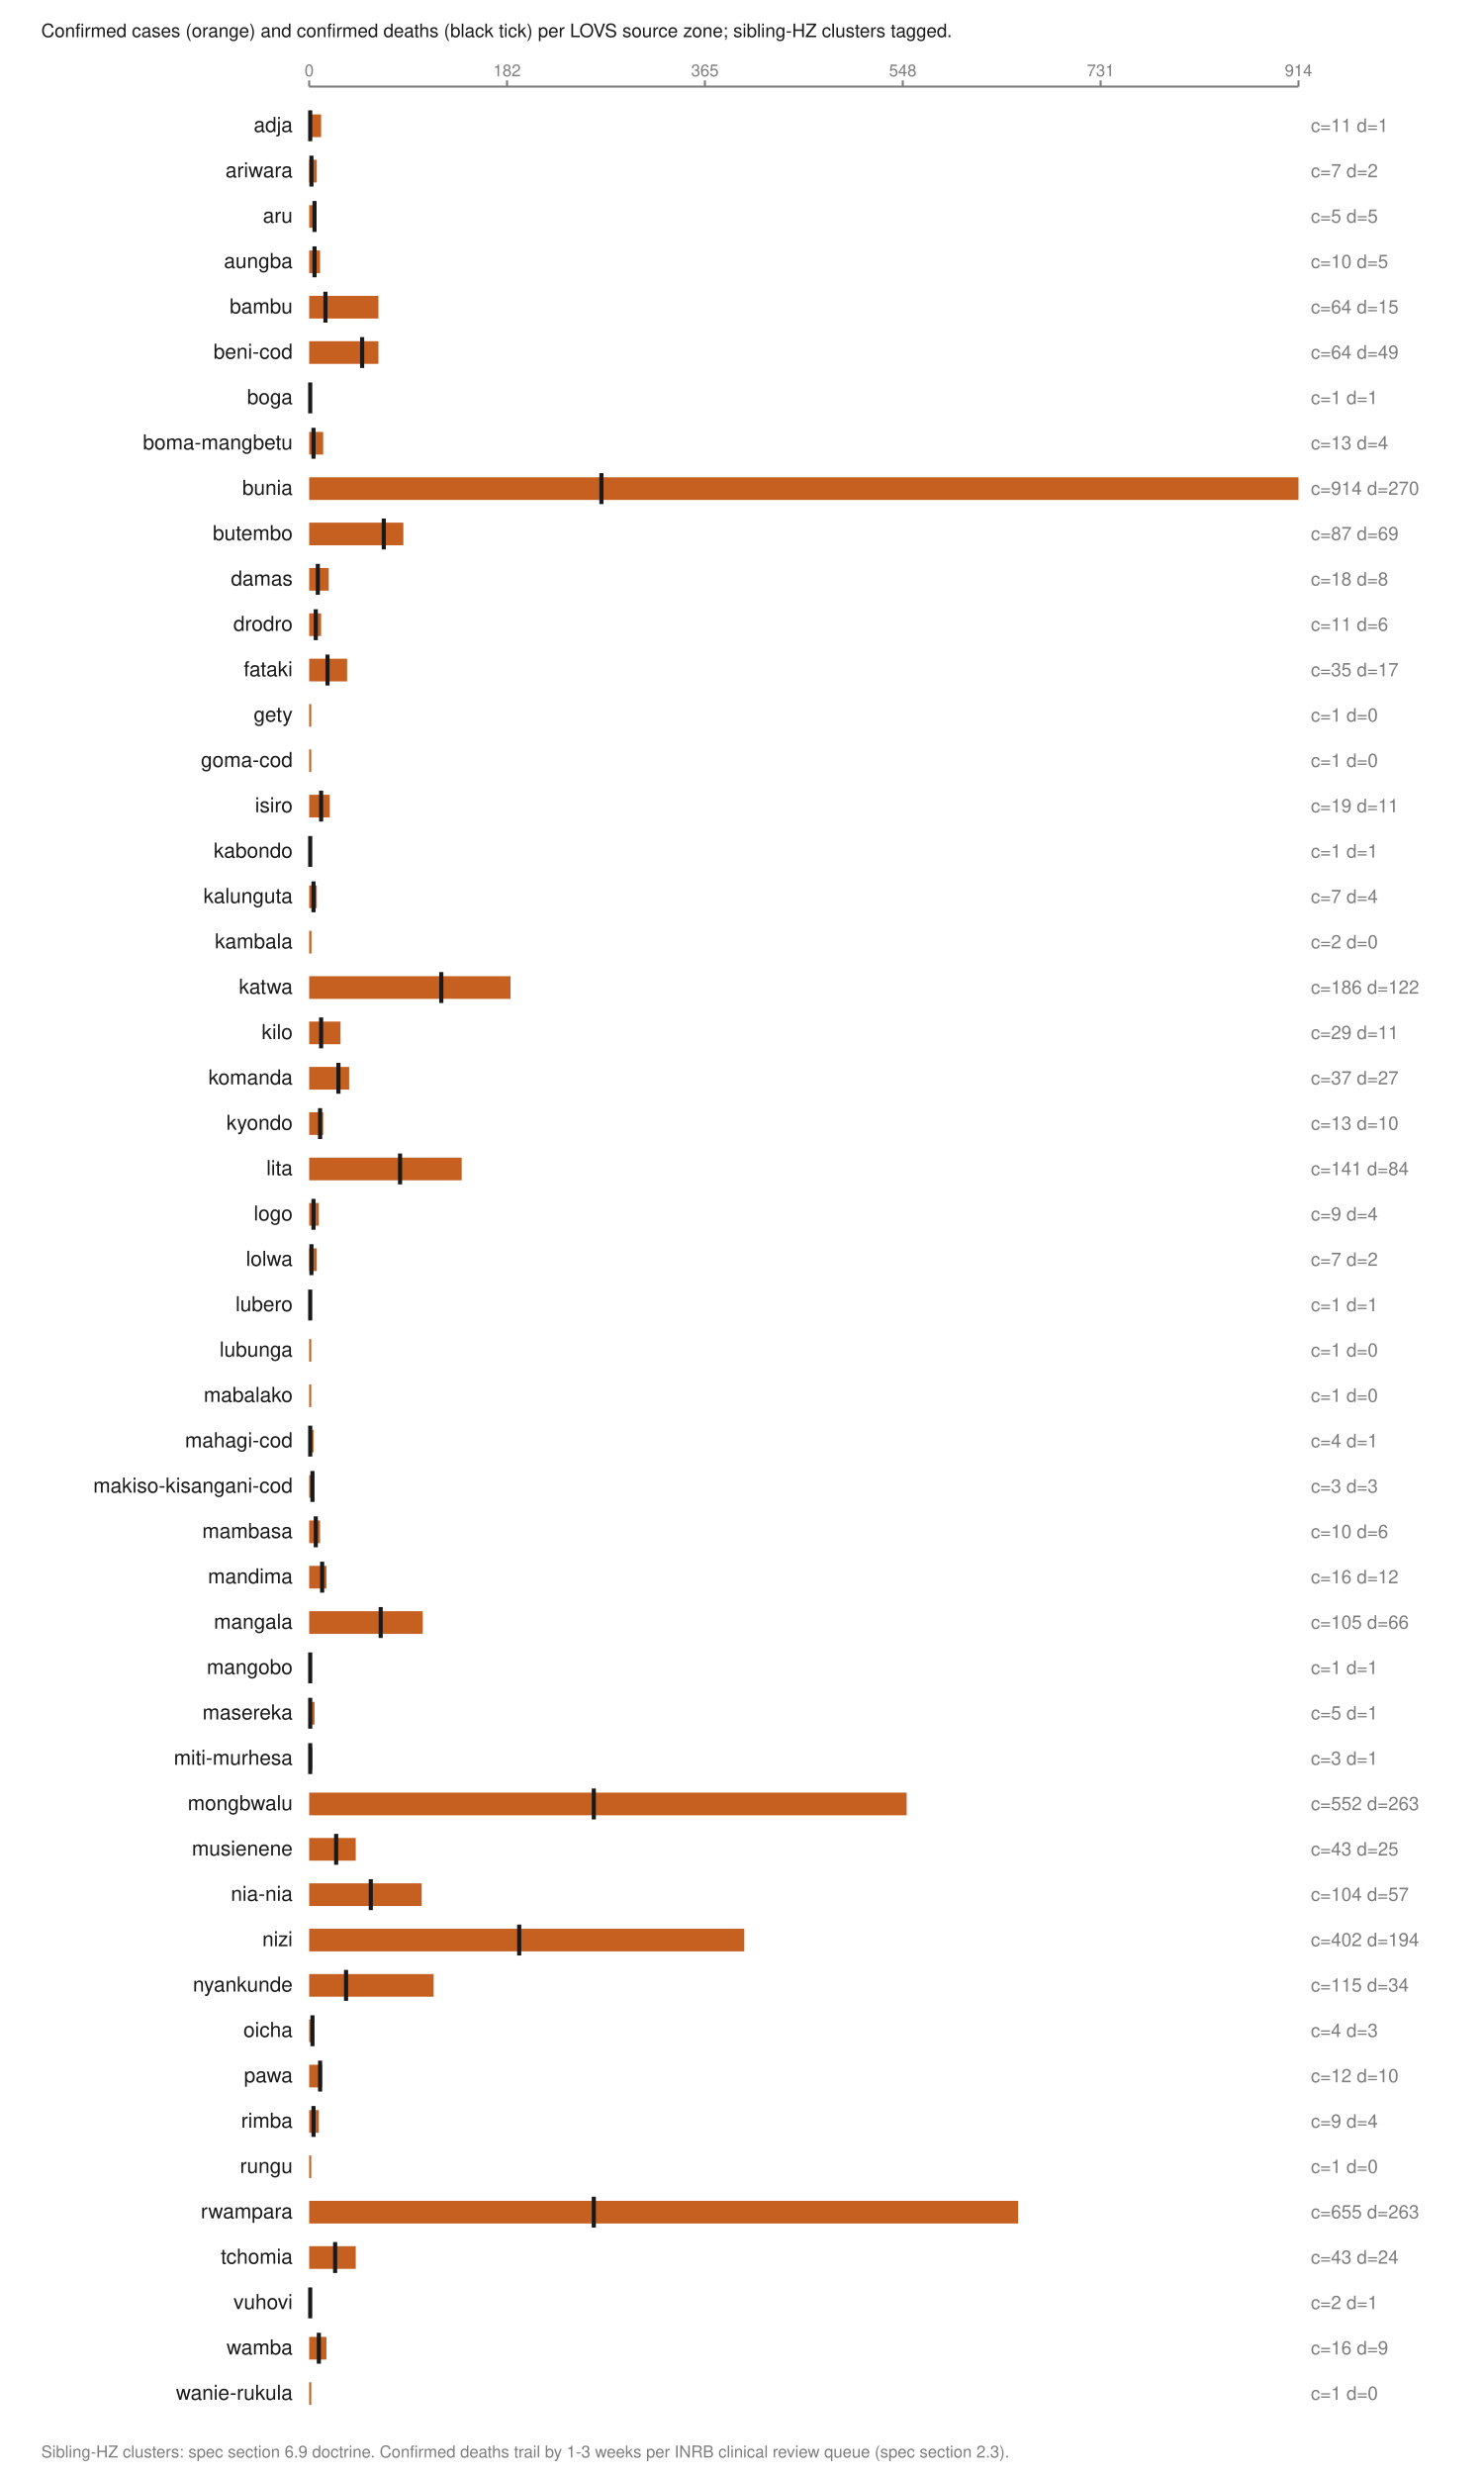
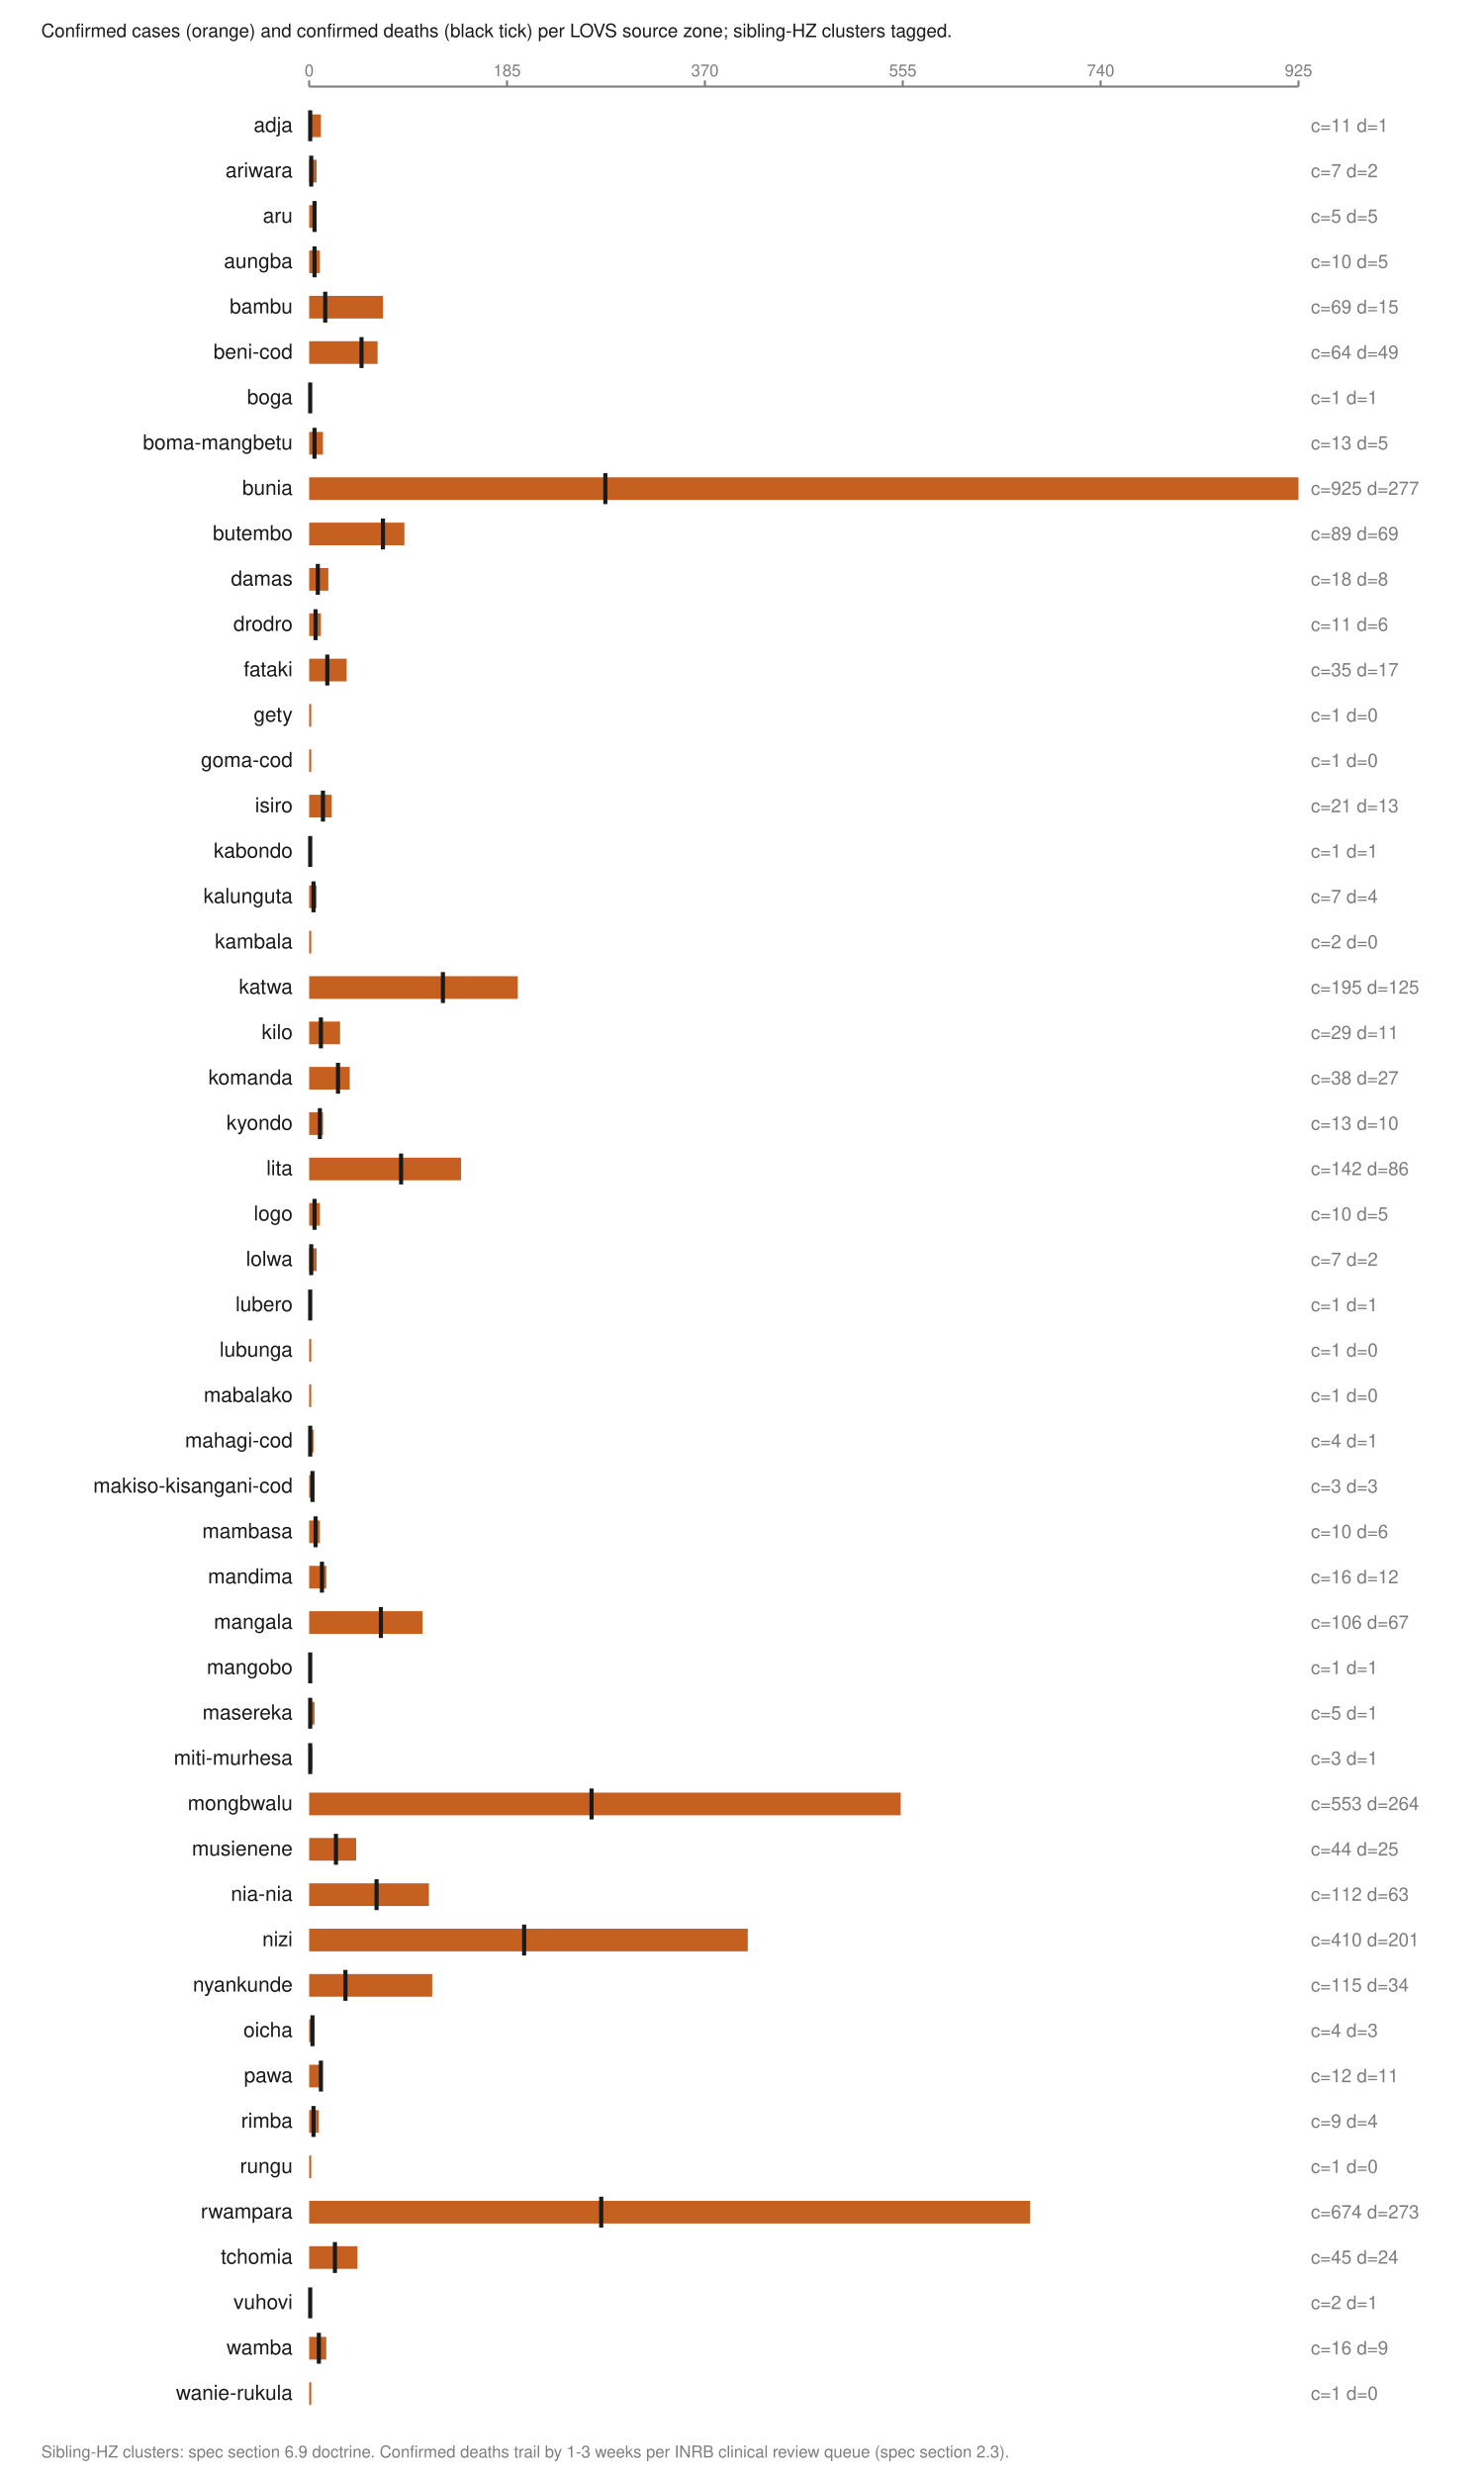
<svg xmlns="http://www.w3.org/2000/svg" viewBox="0 0 720 1200" width="720" height="1200" role="img" aria-labelledby="t">
  <text x="20.0" y="18.0" font-family="Helvetica,Arial,sans-serif" font-size="9" fill="#1a1a1a" font-weight="normal" text-anchor="start">Confirmed cases (orange) and confirmed deaths (black tick) per LOVS source zone; sibling-HZ clusters tagged.</text>
  <line x1="150.0" y1="42.0" x2="630.0" y2="42.0" stroke="#7d7d7d" stroke-width="1" />
  <line x1="150.0" y1="39.0" x2="150.0" y2="42.0" stroke="#7d7d7d" stroke-width="1" />
  <text x="150.0" y="37.0" font-family="Helvetica,Arial,sans-serif" font-size="8" fill="#7d7d7d" font-weight="normal" text-anchor="middle">0</text>
  <line x1="246.0" y1="39.0" x2="246.0" y2="42.0" stroke="#7d7d7d" stroke-width="1" />
-   <text x="246.0" y="37.0" font-family="Helvetica,Arial,sans-serif" font-size="8" fill="#7d7d7d" font-weight="normal" text-anchor="middle">182</text>
+   <text x="246.0" y="37.0" font-family="Helvetica,Arial,sans-serif" font-size="8" fill="#7d7d7d" font-weight="normal" text-anchor="middle">185</text>
  <line x1="342.0" y1="39.0" x2="342.0" y2="42.0" stroke="#7d7d7d" stroke-width="1" />
-   <text x="342.0" y="37.0" font-family="Helvetica,Arial,sans-serif" font-size="8" fill="#7d7d7d" font-weight="normal" text-anchor="middle">365</text>
+   <text x="342.0" y="37.0" font-family="Helvetica,Arial,sans-serif" font-size="8" fill="#7d7d7d" font-weight="normal" text-anchor="middle">370</text>
  <line x1="438.0" y1="39.0" x2="438.0" y2="42.0" stroke="#7d7d7d" stroke-width="1" />
-   <text x="438.0" y="37.0" font-family="Helvetica,Arial,sans-serif" font-size="8" fill="#7d7d7d" font-weight="normal" text-anchor="middle">548</text>
+   <text x="438.0" y="37.0" font-family="Helvetica,Arial,sans-serif" font-size="8" fill="#7d7d7d" font-weight="normal" text-anchor="middle">555</text>
  <line x1="534.0" y1="39.0" x2="534.0" y2="42.0" stroke="#7d7d7d" stroke-width="1" />
-   <text x="534.0" y="37.0" font-family="Helvetica,Arial,sans-serif" font-size="8" fill="#7d7d7d" font-weight="normal" text-anchor="middle">731</text>
+   <text x="534.0" y="37.0" font-family="Helvetica,Arial,sans-serif" font-size="8" fill="#7d7d7d" font-weight="normal" text-anchor="middle">740</text>
  <line x1="630.0" y1="39.0" x2="630.0" y2="42.0" stroke="#7d7d7d" stroke-width="1" />
-   <text x="630.0" y="37.0" font-family="Helvetica,Arial,sans-serif" font-size="8" fill="#7d7d7d" font-weight="normal" text-anchor="middle">914</text>
+   <text x="630.0" y="37.0" font-family="Helvetica,Arial,sans-serif" font-size="8" fill="#7d7d7d" font-weight="normal" text-anchor="middle">925</text>
  <text x="142.0" y="64.0" font-family="Helvetica,Arial,sans-serif" font-size="10" fill="#1a1a1a" font-weight="normal" text-anchor="end">adja</text>
-   <rect x="150.0" y="55.5" width="5.8" height="11.0" fill="#c66020" />
+   <rect x="150.0" y="55.5" width="5.7" height="11.0" fill="#c66020" />
  <line x1="150.5" y1="53.5" x2="150.5" y2="68.5" stroke="#1a1a1a" stroke-width="2" />
  <text x="636.0" y="64.0" font-family="Helvetica,Arial,sans-serif" font-size="9" fill="#7d7d7d" font-weight="normal" text-anchor="start">c=11 d=1</text>
  <text x="142.0" y="86.0" font-family="Helvetica,Arial,sans-serif" font-size="10" fill="#1a1a1a" font-weight="normal" text-anchor="end">ariwara</text>
-   <rect x="150.0" y="77.5" width="3.7" height="11.0" fill="#c66020" />
-   <line x1="151.1" y1="75.5" x2="151.1" y2="90.5" stroke="#1a1a1a" stroke-width="2" />
+   <rect x="150.0" y="77.5" width="3.6" height="11.0" fill="#c66020" />
+   <line x1="151.0" y1="75.5" x2="151.0" y2="90.5" stroke="#1a1a1a" stroke-width="2" />
  <text x="636.0" y="86.0" font-family="Helvetica,Arial,sans-serif" font-size="9" fill="#7d7d7d" font-weight="normal" text-anchor="start">c=7 d=2</text>
  <text x="142.0" y="108.0" font-family="Helvetica,Arial,sans-serif" font-size="10" fill="#1a1a1a" font-weight="normal" text-anchor="end">aru</text>
  <rect x="150.0" y="99.5" width="2.6" height="11.0" fill="#c66020" />
  <line x1="152.6" y1="97.5" x2="152.6" y2="112.5" stroke="#1a1a1a" stroke-width="2" />
  <text x="636.0" y="108.0" font-family="Helvetica,Arial,sans-serif" font-size="9" fill="#7d7d7d" font-weight="normal" text-anchor="start">c=5 d=5</text>
  <text x="142.0" y="130.0" font-family="Helvetica,Arial,sans-serif" font-size="10" fill="#1a1a1a" font-weight="normal" text-anchor="end">aungba</text>
-   <rect x="150.0" y="121.5" width="5.3" height="11.0" fill="#c66020" />
+   <rect x="150.0" y="121.5" width="5.2" height="11.0" fill="#c66020" />
  <line x1="152.6" y1="119.5" x2="152.6" y2="134.5" stroke="#1a1a1a" stroke-width="2" />
  <text x="636.0" y="130.0" font-family="Helvetica,Arial,sans-serif" font-size="9" fill="#7d7d7d" font-weight="normal" text-anchor="start">c=10 d=5</text>
  <text x="142.0" y="152.0" font-family="Helvetica,Arial,sans-serif" font-size="10" fill="#1a1a1a" font-weight="normal" text-anchor="end">bambu</text>
-   <rect x="150.0" y="143.5" width="33.6" height="11.0" fill="#c66020" />
-   <line x1="157.9" y1="141.5" x2="157.9" y2="156.5" stroke="#1a1a1a" stroke-width="2" />
-   <text x="636.0" y="152.0" font-family="Helvetica,Arial,sans-serif" font-size="9" fill="#7d7d7d" font-weight="normal" text-anchor="start">c=64 d=15</text>
+   <rect x="150.0" y="143.5" width="35.8" height="11.0" fill="#c66020" />
+   <line x1="157.8" y1="141.5" x2="157.8" y2="156.5" stroke="#1a1a1a" stroke-width="2" />
+   <text x="636.0" y="152.0" font-family="Helvetica,Arial,sans-serif" font-size="9" fill="#7d7d7d" font-weight="normal" text-anchor="start">c=69 d=15</text>
  <text x="142.0" y="174.0" font-family="Helvetica,Arial,sans-serif" font-size="10" fill="#1a1a1a" font-weight="normal" text-anchor="end">beni-cod</text>
-   <rect x="150.0" y="165.5" width="33.6" height="11.0" fill="#c66020" />
-   <line x1="175.7" y1="163.5" x2="175.7" y2="178.5" stroke="#1a1a1a" stroke-width="2" />
+   <rect x="150.0" y="165.5" width="33.2" height="11.0" fill="#c66020" />
+   <line x1="175.4" y1="163.5" x2="175.4" y2="178.5" stroke="#1a1a1a" stroke-width="2" />
  <text x="636.0" y="174.0" font-family="Helvetica,Arial,sans-serif" font-size="9" fill="#7d7d7d" font-weight="normal" text-anchor="start">c=64 d=49</text>
  <text x="142.0" y="196.0" font-family="Helvetica,Arial,sans-serif" font-size="10" fill="#1a1a1a" font-weight="normal" text-anchor="end">boga</text>
  <rect x="150.0" y="187.5" width="1.0" height="11.0" fill="#c66020" />
  <line x1="150.5" y1="185.5" x2="150.5" y2="200.5" stroke="#1a1a1a" stroke-width="2" />
  <text x="636.0" y="196.0" font-family="Helvetica,Arial,sans-serif" font-size="9" fill="#7d7d7d" font-weight="normal" text-anchor="start">c=1 d=1</text>
  <text x="142.0" y="218.0" font-family="Helvetica,Arial,sans-serif" font-size="10" fill="#1a1a1a" font-weight="normal" text-anchor="end">boma-mangbetu</text>
-   <rect x="150.0" y="209.5" width="6.8" height="11.0" fill="#c66020" />
-   <line x1="152.1" y1="207.5" x2="152.1" y2="222.5" stroke="#1a1a1a" stroke-width="2" />
-   <text x="636.0" y="218.0" font-family="Helvetica,Arial,sans-serif" font-size="9" fill="#7d7d7d" font-weight="normal" text-anchor="start">c=13 d=4</text>
+   <rect x="150.0" y="209.5" width="6.7" height="11.0" fill="#c66020" />
+   <line x1="152.6" y1="207.5" x2="152.6" y2="222.5" stroke="#1a1a1a" stroke-width="2" />
+   <text x="636.0" y="218.0" font-family="Helvetica,Arial,sans-serif" font-size="9" fill="#7d7d7d" font-weight="normal" text-anchor="start">c=13 d=5</text>
  <text x="142.0" y="240.0" font-family="Helvetica,Arial,sans-serif" font-size="10" fill="#1a1a1a" font-weight="normal" text-anchor="end">bunia</text>
  <rect x="150.0" y="231.5" width="480.0" height="11.0" fill="#c66020" />
-   <line x1="291.8" y1="229.5" x2="291.8" y2="244.5" stroke="#1a1a1a" stroke-width="2" />
-   <text x="636.0" y="240.0" font-family="Helvetica,Arial,sans-serif" font-size="9" fill="#7d7d7d" font-weight="normal" text-anchor="start">c=914 d=270</text>
+   <line x1="293.7" y1="229.5" x2="293.7" y2="244.5" stroke="#1a1a1a" stroke-width="2" />
+   <text x="636.0" y="240.0" font-family="Helvetica,Arial,sans-serif" font-size="9" fill="#7d7d7d" font-weight="normal" text-anchor="start">c=925 d=277</text>
  <text x="142.0" y="262.0" font-family="Helvetica,Arial,sans-serif" font-size="10" fill="#1a1a1a" font-weight="normal" text-anchor="end">butembo</text>
-   <rect x="150.0" y="253.5" width="45.7" height="11.0" fill="#c66020" />
-   <line x1="186.2" y1="251.5" x2="186.2" y2="266.5" stroke="#1a1a1a" stroke-width="2" />
-   <text x="636.0" y="262.0" font-family="Helvetica,Arial,sans-serif" font-size="9" fill="#7d7d7d" font-weight="normal" text-anchor="start">c=87 d=69</text>
+   <rect x="150.0" y="253.5" width="46.2" height="11.0" fill="#c66020" />
+   <line x1="185.8" y1="251.5" x2="185.8" y2="266.5" stroke="#1a1a1a" stroke-width="2" />
+   <text x="636.0" y="262.0" font-family="Helvetica,Arial,sans-serif" font-size="9" fill="#7d7d7d" font-weight="normal" text-anchor="start">c=89 d=69</text>
  <text x="142.0" y="284.0" font-family="Helvetica,Arial,sans-serif" font-size="10" fill="#1a1a1a" font-weight="normal" text-anchor="end">damas</text>
-   <rect x="150.0" y="275.5" width="9.5" height="11.0" fill="#c66020" />
+   <rect x="150.0" y="275.5" width="9.3" height="11.0" fill="#c66020" />
  <line x1="154.2" y1="273.5" x2="154.2" y2="288.5" stroke="#1a1a1a" stroke-width="2" />
  <text x="636.0" y="284.0" font-family="Helvetica,Arial,sans-serif" font-size="9" fill="#7d7d7d" font-weight="normal" text-anchor="start">c=18 d=8</text>
  <text x="142.0" y="306.0" font-family="Helvetica,Arial,sans-serif" font-size="10" fill="#1a1a1a" font-weight="normal" text-anchor="end">drodro</text>
-   <rect x="150.0" y="297.5" width="5.8" height="11.0" fill="#c66020" />
-   <line x1="153.2" y1="295.5" x2="153.2" y2="310.5" stroke="#1a1a1a" stroke-width="2" />
+   <rect x="150.0" y="297.5" width="5.7" height="11.0" fill="#c66020" />
+   <line x1="153.1" y1="295.5" x2="153.1" y2="310.5" stroke="#1a1a1a" stroke-width="2" />
  <text x="636.0" y="306.0" font-family="Helvetica,Arial,sans-serif" font-size="9" fill="#7d7d7d" font-weight="normal" text-anchor="start">c=11 d=6</text>
  <text x="142.0" y="328.0" font-family="Helvetica,Arial,sans-serif" font-size="10" fill="#1a1a1a" font-weight="normal" text-anchor="end">fataki</text>
-   <rect x="150.0" y="319.5" width="18.4" height="11.0" fill="#c66020" />
-   <line x1="158.9" y1="317.5" x2="158.9" y2="332.5" stroke="#1a1a1a" stroke-width="2" />
+   <rect x="150.0" y="319.5" width="18.2" height="11.0" fill="#c66020" />
+   <line x1="158.8" y1="317.5" x2="158.8" y2="332.5" stroke="#1a1a1a" stroke-width="2" />
  <text x="636.0" y="328.0" font-family="Helvetica,Arial,sans-serif" font-size="9" fill="#7d7d7d" font-weight="normal" text-anchor="start">c=35 d=17</text>
  <text x="142.0" y="350.0" font-family="Helvetica,Arial,sans-serif" font-size="10" fill="#1a1a1a" font-weight="normal" text-anchor="end">gety</text>
  <rect x="150.0" y="341.5" width="1.0" height="11.0" fill="#c66020" />
  <text x="636.0" y="350.0" font-family="Helvetica,Arial,sans-serif" font-size="9" fill="#7d7d7d" font-weight="normal" text-anchor="start">c=1 d=0</text>
  <text x="142.0" y="372.0" font-family="Helvetica,Arial,sans-serif" font-size="10" fill="#1a1a1a" font-weight="normal" text-anchor="end">goma-cod</text>
  <rect x="150.0" y="363.5" width="1.0" height="11.0" fill="#c66020" />
  <text x="636.0" y="372.0" font-family="Helvetica,Arial,sans-serif" font-size="9" fill="#7d7d7d" font-weight="normal" text-anchor="start">c=1 d=0</text>
  <text x="142.0" y="394.0" font-family="Helvetica,Arial,sans-serif" font-size="10" fill="#1a1a1a" font-weight="normal" text-anchor="end">isiro</text>
-   <rect x="150.0" y="385.5" width="10.0" height="11.0" fill="#c66020" />
-   <line x1="155.8" y1="383.5" x2="155.8" y2="398.5" stroke="#1a1a1a" stroke-width="2" />
-   <text x="636.0" y="394.0" font-family="Helvetica,Arial,sans-serif" font-size="9" fill="#7d7d7d" font-weight="normal" text-anchor="start">c=19 d=11</text>
+   <rect x="150.0" y="385.5" width="10.9" height="11.0" fill="#c66020" />
+   <line x1="156.7" y1="383.5" x2="156.7" y2="398.5" stroke="#1a1a1a" stroke-width="2" />
+   <text x="636.0" y="394.0" font-family="Helvetica,Arial,sans-serif" font-size="9" fill="#7d7d7d" font-weight="normal" text-anchor="start">c=21 d=13</text>
  <text x="142.0" y="416.0" font-family="Helvetica,Arial,sans-serif" font-size="10" fill="#1a1a1a" font-weight="normal" text-anchor="end">kabondo</text>
  <rect x="150.0" y="407.5" width="1.0" height="11.0" fill="#c66020" />
  <line x1="150.5" y1="405.5" x2="150.5" y2="420.5" stroke="#1a1a1a" stroke-width="2" />
  <text x="636.0" y="416.0" font-family="Helvetica,Arial,sans-serif" font-size="9" fill="#7d7d7d" font-weight="normal" text-anchor="start">c=1 d=1</text>
  <text x="142.0" y="438.0" font-family="Helvetica,Arial,sans-serif" font-size="10" fill="#1a1a1a" font-weight="normal" text-anchor="end">kalunguta</text>
-   <rect x="150.0" y="429.5" width="3.7" height="11.0" fill="#c66020" />
+   <rect x="150.0" y="429.5" width="3.6" height="11.0" fill="#c66020" />
  <line x1="152.1" y1="427.5" x2="152.1" y2="442.5" stroke="#1a1a1a" stroke-width="2" />
  <text x="636.0" y="438.0" font-family="Helvetica,Arial,sans-serif" font-size="9" fill="#7d7d7d" font-weight="normal" text-anchor="start">c=7 d=4</text>
  <text x="142.0" y="460.0" font-family="Helvetica,Arial,sans-serif" font-size="10" fill="#1a1a1a" font-weight="normal" text-anchor="end">kambala</text>
-   <rect x="150.0" y="451.5" width="1.1" height="11.0" fill="#c66020" />
+   <rect x="150.0" y="451.5" width="1.0" height="11.0" fill="#c66020" />
  <text x="636.0" y="460.0" font-family="Helvetica,Arial,sans-serif" font-size="9" fill="#7d7d7d" font-weight="normal" text-anchor="start">c=2 d=0</text>
  <text x="142.0" y="482.0" font-family="Helvetica,Arial,sans-serif" font-size="10" fill="#1a1a1a" font-weight="normal" text-anchor="end">katwa</text>
-   <rect x="150.0" y="473.5" width="97.7" height="11.0" fill="#c66020" />
-   <line x1="214.1" y1="471.5" x2="214.1" y2="486.5" stroke="#1a1a1a" stroke-width="2" />
-   <text x="636.0" y="482.0" font-family="Helvetica,Arial,sans-serif" font-size="9" fill="#7d7d7d" font-weight="normal" text-anchor="start">c=186 d=122</text>
+   <rect x="150.0" y="473.5" width="101.2" height="11.0" fill="#c66020" />
+   <line x1="214.9" y1="471.5" x2="214.9" y2="486.5" stroke="#1a1a1a" stroke-width="2" />
+   <text x="636.0" y="482.0" font-family="Helvetica,Arial,sans-serif" font-size="9" fill="#7d7d7d" font-weight="normal" text-anchor="start">c=195 d=125</text>
  <text x="142.0" y="504.0" font-family="Helvetica,Arial,sans-serif" font-size="10" fill="#1a1a1a" font-weight="normal" text-anchor="end">kilo</text>
-   <rect x="150.0" y="495.5" width="15.2" height="11.0" fill="#c66020" />
-   <line x1="155.8" y1="493.5" x2="155.8" y2="508.5" stroke="#1a1a1a" stroke-width="2" />
+   <rect x="150.0" y="495.5" width="15.0" height="11.0" fill="#c66020" />
+   <line x1="155.7" y1="493.5" x2="155.7" y2="508.5" stroke="#1a1a1a" stroke-width="2" />
  <text x="636.0" y="504.0" font-family="Helvetica,Arial,sans-serif" font-size="9" fill="#7d7d7d" font-weight="normal" text-anchor="start">c=29 d=11</text>
  <text x="142.0" y="526.0" font-family="Helvetica,Arial,sans-serif" font-size="10" fill="#1a1a1a" font-weight="normal" text-anchor="end">komanda</text>
-   <rect x="150.0" y="517.5" width="19.4" height="11.0" fill="#c66020" />
-   <line x1="164.2" y1="515.5" x2="164.2" y2="530.5" stroke="#1a1a1a" stroke-width="2" />
-   <text x="636.0" y="526.0" font-family="Helvetica,Arial,sans-serif" font-size="9" fill="#7d7d7d" font-weight="normal" text-anchor="start">c=37 d=27</text>
+   <rect x="150.0" y="517.5" width="19.7" height="11.0" fill="#c66020" />
+   <line x1="164.0" y1="515.5" x2="164.0" y2="530.5" stroke="#1a1a1a" stroke-width="2" />
+   <text x="636.0" y="526.0" font-family="Helvetica,Arial,sans-serif" font-size="9" fill="#7d7d7d" font-weight="normal" text-anchor="start">c=38 d=27</text>
  <text x="142.0" y="548.0" font-family="Helvetica,Arial,sans-serif" font-size="10" fill="#1a1a1a" font-weight="normal" text-anchor="end">kyondo</text>
-   <rect x="150.0" y="539.5" width="6.8" height="11.0" fill="#c66020" />
-   <line x1="155.3" y1="537.5" x2="155.3" y2="552.5" stroke="#1a1a1a" stroke-width="2" />
+   <rect x="150.0" y="539.5" width="6.7" height="11.0" fill="#c66020" />
+   <line x1="155.2" y1="537.5" x2="155.2" y2="552.5" stroke="#1a1a1a" stroke-width="2" />
  <text x="636.0" y="548.0" font-family="Helvetica,Arial,sans-serif" font-size="9" fill="#7d7d7d" font-weight="normal" text-anchor="start">c=13 d=10</text>
  <text x="142.0" y="570.0" font-family="Helvetica,Arial,sans-serif" font-size="10" fill="#1a1a1a" font-weight="normal" text-anchor="end">lita</text>
-   <rect x="150.0" y="561.5" width="74.0" height="11.0" fill="#c66020" />
-   <line x1="194.1" y1="559.5" x2="194.1" y2="574.5" stroke="#1a1a1a" stroke-width="2" />
-   <text x="636.0" y="570.0" font-family="Helvetica,Arial,sans-serif" font-size="9" fill="#7d7d7d" font-weight="normal" text-anchor="start">c=141 d=84</text>
+   <rect x="150.0" y="561.5" width="73.7" height="11.0" fill="#c66020" />
+   <line x1="194.6" y1="559.5" x2="194.6" y2="574.5" stroke="#1a1a1a" stroke-width="2" />
+   <text x="636.0" y="570.0" font-family="Helvetica,Arial,sans-serif" font-size="9" fill="#7d7d7d" font-weight="normal" text-anchor="start">c=142 d=86</text>
  <text x="142.0" y="592.0" font-family="Helvetica,Arial,sans-serif" font-size="10" fill="#1a1a1a" font-weight="normal" text-anchor="end">logo</text>
-   <rect x="150.0" y="583.5" width="4.7" height="11.0" fill="#c66020" />
-   <line x1="152.1" y1="581.5" x2="152.1" y2="596.5" stroke="#1a1a1a" stroke-width="2" />
-   <text x="636.0" y="592.0" font-family="Helvetica,Arial,sans-serif" font-size="9" fill="#7d7d7d" font-weight="normal" text-anchor="start">c=9 d=4</text>
+   <rect x="150.0" y="583.5" width="5.2" height="11.0" fill="#c66020" />
+   <line x1="152.6" y1="581.5" x2="152.6" y2="596.5" stroke="#1a1a1a" stroke-width="2" />
+   <text x="636.0" y="592.0" font-family="Helvetica,Arial,sans-serif" font-size="9" fill="#7d7d7d" font-weight="normal" text-anchor="start">c=10 d=5</text>
  <text x="142.0" y="614.0" font-family="Helvetica,Arial,sans-serif" font-size="10" fill="#1a1a1a" font-weight="normal" text-anchor="end">lolwa</text>
-   <rect x="150.0" y="605.5" width="3.7" height="11.0" fill="#c66020" />
-   <line x1="151.1" y1="603.5" x2="151.1" y2="618.5" stroke="#1a1a1a" stroke-width="2" />
+   <rect x="150.0" y="605.5" width="3.6" height="11.0" fill="#c66020" />
+   <line x1="151.0" y1="603.5" x2="151.0" y2="618.5" stroke="#1a1a1a" stroke-width="2" />
  <text x="636.0" y="614.0" font-family="Helvetica,Arial,sans-serif" font-size="9" fill="#7d7d7d" font-weight="normal" text-anchor="start">c=7 d=2</text>
  <text x="142.0" y="636.0" font-family="Helvetica,Arial,sans-serif" font-size="10" fill="#1a1a1a" font-weight="normal" text-anchor="end">lubero</text>
  <rect x="150.0" y="627.5" width="1.0" height="11.0" fill="#c66020" />
  <line x1="150.5" y1="625.5" x2="150.5" y2="640.5" stroke="#1a1a1a" stroke-width="2" />
  <text x="636.0" y="636.0" font-family="Helvetica,Arial,sans-serif" font-size="9" fill="#7d7d7d" font-weight="normal" text-anchor="start">c=1 d=1</text>
  <text x="142.0" y="658.0" font-family="Helvetica,Arial,sans-serif" font-size="10" fill="#1a1a1a" font-weight="normal" text-anchor="end">lubunga</text>
  <rect x="150.0" y="649.5" width="1.0" height="11.0" fill="#c66020" />
  <text x="636.0" y="658.0" font-family="Helvetica,Arial,sans-serif" font-size="9" fill="#7d7d7d" font-weight="normal" text-anchor="start">c=1 d=0</text>
  <text x="142.0" y="680.0" font-family="Helvetica,Arial,sans-serif" font-size="10" fill="#1a1a1a" font-weight="normal" text-anchor="end">mabalako</text>
  <rect x="150.0" y="671.5" width="1.0" height="11.0" fill="#c66020" />
  <text x="636.0" y="680.0" font-family="Helvetica,Arial,sans-serif" font-size="9" fill="#7d7d7d" font-weight="normal" text-anchor="start">c=1 d=0</text>
  <text x="142.0" y="702.0" font-family="Helvetica,Arial,sans-serif" font-size="10" fill="#1a1a1a" font-weight="normal" text-anchor="end">mahagi-cod</text>
  <rect x="150.0" y="693.5" width="2.1" height="11.0" fill="#c66020" />
  <line x1="150.5" y1="691.5" x2="150.5" y2="706.5" stroke="#1a1a1a" stroke-width="2" />
  <text x="636.0" y="702.0" font-family="Helvetica,Arial,sans-serif" font-size="9" fill="#7d7d7d" font-weight="normal" text-anchor="start">c=4 d=1</text>
  <text x="142.0" y="724.0" font-family="Helvetica,Arial,sans-serif" font-size="10" fill="#1a1a1a" font-weight="normal" text-anchor="end">makiso-kisangani-cod</text>
  <rect x="150.0" y="715.5" width="1.6" height="11.0" fill="#c66020" />
  <line x1="151.6" y1="713.5" x2="151.6" y2="728.5" stroke="#1a1a1a" stroke-width="2" />
  <text x="636.0" y="724.0" font-family="Helvetica,Arial,sans-serif" font-size="9" fill="#7d7d7d" font-weight="normal" text-anchor="start">c=3 d=3</text>
  <text x="142.0" y="746.0" font-family="Helvetica,Arial,sans-serif" font-size="10" fill="#1a1a1a" font-weight="normal" text-anchor="end">mambasa</text>
-   <rect x="150.0" y="737.5" width="5.3" height="11.0" fill="#c66020" />
-   <line x1="153.2" y1="735.5" x2="153.2" y2="750.5" stroke="#1a1a1a" stroke-width="2" />
+   <rect x="150.0" y="737.5" width="5.2" height="11.0" fill="#c66020" />
+   <line x1="153.1" y1="735.5" x2="153.1" y2="750.5" stroke="#1a1a1a" stroke-width="2" />
  <text x="636.0" y="746.0" font-family="Helvetica,Arial,sans-serif" font-size="9" fill="#7d7d7d" font-weight="normal" text-anchor="start">c=10 d=6</text>
  <text x="142.0" y="768.0" font-family="Helvetica,Arial,sans-serif" font-size="10" fill="#1a1a1a" font-weight="normal" text-anchor="end">mandima</text>
-   <rect x="150.0" y="759.5" width="8.4" height="11.0" fill="#c66020" />
-   <line x1="156.3" y1="757.5" x2="156.3" y2="772.5" stroke="#1a1a1a" stroke-width="2" />
+   <rect x="150.0" y="759.5" width="8.3" height="11.0" fill="#c66020" />
+   <line x1="156.2" y1="757.5" x2="156.2" y2="772.5" stroke="#1a1a1a" stroke-width="2" />
  <text x="636.0" y="768.0" font-family="Helvetica,Arial,sans-serif" font-size="9" fill="#7d7d7d" font-weight="normal" text-anchor="start">c=16 d=12</text>
  <text x="142.0" y="790.0" font-family="Helvetica,Arial,sans-serif" font-size="10" fill="#1a1a1a" font-weight="normal" text-anchor="end">mangala</text>
-   <rect x="150.0" y="781.5" width="55.1" height="11.0" fill="#c66020" />
-   <line x1="184.7" y1="779.5" x2="184.7" y2="794.5" stroke="#1a1a1a" stroke-width="2" />
-   <text x="636.0" y="790.0" font-family="Helvetica,Arial,sans-serif" font-size="9" fill="#7d7d7d" font-weight="normal" text-anchor="start">c=105 d=66</text>
+   <rect x="150.0" y="781.5" width="55.0" height="11.0" fill="#c66020" />
+   <line x1="184.8" y1="779.5" x2="184.8" y2="794.5" stroke="#1a1a1a" stroke-width="2" />
+   <text x="636.0" y="790.0" font-family="Helvetica,Arial,sans-serif" font-size="9" fill="#7d7d7d" font-weight="normal" text-anchor="start">c=106 d=67</text>
  <text x="142.0" y="812.0" font-family="Helvetica,Arial,sans-serif" font-size="10" fill="#1a1a1a" font-weight="normal" text-anchor="end">mangobo</text>
  <rect x="150.0" y="803.5" width="1.0" height="11.0" fill="#c66020" />
  <line x1="150.5" y1="801.5" x2="150.5" y2="816.5" stroke="#1a1a1a" stroke-width="2" />
  <text x="636.0" y="812.0" font-family="Helvetica,Arial,sans-serif" font-size="9" fill="#7d7d7d" font-weight="normal" text-anchor="start">c=1 d=1</text>
  <text x="142.0" y="834.0" font-family="Helvetica,Arial,sans-serif" font-size="10" fill="#1a1a1a" font-weight="normal" text-anchor="end">masereka</text>
  <rect x="150.0" y="825.5" width="2.6" height="11.0" fill="#c66020" />
  <line x1="150.5" y1="823.5" x2="150.5" y2="838.5" stroke="#1a1a1a" stroke-width="2" />
  <text x="636.0" y="834.0" font-family="Helvetica,Arial,sans-serif" font-size="9" fill="#7d7d7d" font-weight="normal" text-anchor="start">c=5 d=1</text>
  <text x="142.0" y="856.0" font-family="Helvetica,Arial,sans-serif" font-size="10" fill="#1a1a1a" font-weight="normal" text-anchor="end">miti-murhesa</text>
  <rect x="150.0" y="847.5" width="1.6" height="11.0" fill="#c66020" />
  <line x1="150.5" y1="845.5" x2="150.5" y2="860.5" stroke="#1a1a1a" stroke-width="2" />
  <text x="636.0" y="856.0" font-family="Helvetica,Arial,sans-serif" font-size="9" fill="#7d7d7d" font-weight="normal" text-anchor="start">c=3 d=1</text>
  <text x="142.0" y="878.0" font-family="Helvetica,Arial,sans-serif" font-size="10" fill="#1a1a1a" font-weight="normal" text-anchor="end">mongbwalu</text>
-   <rect x="150.0" y="869.5" width="289.9" height="11.0" fill="#c66020" />
-   <line x1="288.1" y1="867.5" x2="288.1" y2="882.5" stroke="#1a1a1a" stroke-width="2" />
-   <text x="636.0" y="878.0" font-family="Helvetica,Arial,sans-serif" font-size="9" fill="#7d7d7d" font-weight="normal" text-anchor="start">c=552 d=263</text>
+   <rect x="150.0" y="869.5" width="287.0" height="11.0" fill="#c66020" />
+   <line x1="287.0" y1="867.5" x2="287.0" y2="882.5" stroke="#1a1a1a" stroke-width="2" />
+   <text x="636.0" y="878.0" font-family="Helvetica,Arial,sans-serif" font-size="9" fill="#7d7d7d" font-weight="normal" text-anchor="start">c=553 d=264</text>
  <text x="142.0" y="900.0" font-family="Helvetica,Arial,sans-serif" font-size="10" fill="#1a1a1a" font-weight="normal" text-anchor="end">musienene</text>
-   <rect x="150.0" y="891.5" width="22.6" height="11.0" fill="#c66020" />
-   <line x1="163.1" y1="889.5" x2="163.1" y2="904.5" stroke="#1a1a1a" stroke-width="2" />
-   <text x="636.0" y="900.0" font-family="Helvetica,Arial,sans-serif" font-size="9" fill="#7d7d7d" font-weight="normal" text-anchor="start">c=43 d=25</text>
+   <rect x="150.0" y="891.5" width="22.8" height="11.0" fill="#c66020" />
+   <line x1="163.0" y1="889.5" x2="163.0" y2="904.5" stroke="#1a1a1a" stroke-width="2" />
+   <text x="636.0" y="900.0" font-family="Helvetica,Arial,sans-serif" font-size="9" fill="#7d7d7d" font-weight="normal" text-anchor="start">c=44 d=25</text>
  <text x="142.0" y="922.0" font-family="Helvetica,Arial,sans-serif" font-size="10" fill="#1a1a1a" font-weight="normal" text-anchor="end">nia-nia</text>
-   <rect x="150.0" y="913.5" width="54.6" height="11.0" fill="#c66020" />
-   <line x1="179.9" y1="911.5" x2="179.9" y2="926.5" stroke="#1a1a1a" stroke-width="2" />
-   <text x="636.0" y="922.0" font-family="Helvetica,Arial,sans-serif" font-size="9" fill="#7d7d7d" font-weight="normal" text-anchor="start">c=104 d=57</text>
+   <rect x="150.0" y="913.5" width="58.1" height="11.0" fill="#c66020" />
+   <line x1="182.7" y1="911.5" x2="182.7" y2="926.5" stroke="#1a1a1a" stroke-width="2" />
+   <text x="636.0" y="922.0" font-family="Helvetica,Arial,sans-serif" font-size="9" fill="#7d7d7d" font-weight="normal" text-anchor="start">c=112 d=63</text>
  <text x="142.0" y="944.0" font-family="Helvetica,Arial,sans-serif" font-size="10" fill="#1a1a1a" font-weight="normal" text-anchor="end">nizi</text>
-   <rect x="150.0" y="935.5" width="211.1" height="11.0" fill="#c66020" />
-   <line x1="251.9" y1="933.5" x2="251.9" y2="948.5" stroke="#1a1a1a" stroke-width="2" />
-   <text x="636.0" y="944.0" font-family="Helvetica,Arial,sans-serif" font-size="9" fill="#7d7d7d" font-weight="normal" text-anchor="start">c=402 d=194</text>
+   <rect x="150.0" y="935.5" width="212.8" height="11.0" fill="#c66020" />
+   <line x1="254.3" y1="933.5" x2="254.3" y2="948.5" stroke="#1a1a1a" stroke-width="2" />
+   <text x="636.0" y="944.0" font-family="Helvetica,Arial,sans-serif" font-size="9" fill="#7d7d7d" font-weight="normal" text-anchor="start">c=410 d=201</text>
  <text x="142.0" y="966.0" font-family="Helvetica,Arial,sans-serif" font-size="10" fill="#1a1a1a" font-weight="normal" text-anchor="end">nyankunde</text>
-   <rect x="150.0" y="957.5" width="60.4" height="11.0" fill="#c66020" />
-   <line x1="167.9" y1="955.5" x2="167.9" y2="970.5" stroke="#1a1a1a" stroke-width="2" />
+   <rect x="150.0" y="957.5" width="59.7" height="11.0" fill="#c66020" />
+   <line x1="167.6" y1="955.5" x2="167.6" y2="970.5" stroke="#1a1a1a" stroke-width="2" />
  <text x="636.0" y="966.0" font-family="Helvetica,Arial,sans-serif" font-size="9" fill="#7d7d7d" font-weight="normal" text-anchor="start">c=115 d=34</text>
  <text x="142.0" y="988.0" font-family="Helvetica,Arial,sans-serif" font-size="10" fill="#1a1a1a" font-weight="normal" text-anchor="end">oicha</text>
  <rect x="150.0" y="979.5" width="2.1" height="11.0" fill="#c66020" />
  <line x1="151.6" y1="977.5" x2="151.6" y2="992.5" stroke="#1a1a1a" stroke-width="2" />
  <text x="636.0" y="988.0" font-family="Helvetica,Arial,sans-serif" font-size="9" fill="#7d7d7d" font-weight="normal" text-anchor="start">c=4 d=3</text>
  <text x="142.0" y="1010.0" font-family="Helvetica,Arial,sans-serif" font-size="10" fill="#1a1a1a" font-weight="normal" text-anchor="end">pawa</text>
-   <rect x="150.0" y="1001.5" width="6.3" height="11.0" fill="#c66020" />
-   <line x1="155.3" y1="999.5" x2="155.3" y2="1014.5" stroke="#1a1a1a" stroke-width="2" />
-   <text x="636.0" y="1010.0" font-family="Helvetica,Arial,sans-serif" font-size="9" fill="#7d7d7d" font-weight="normal" text-anchor="start">c=12 d=10</text>
+   <rect x="150.0" y="1001.5" width="6.2" height="11.0" fill="#c66020" />
+   <line x1="155.7" y1="999.5" x2="155.7" y2="1014.5" stroke="#1a1a1a" stroke-width="2" />
+   <text x="636.0" y="1010.0" font-family="Helvetica,Arial,sans-serif" font-size="9" fill="#7d7d7d" font-weight="normal" text-anchor="start">c=12 d=11</text>
  <text x="142.0" y="1032.0" font-family="Helvetica,Arial,sans-serif" font-size="10" fill="#1a1a1a" font-weight="normal" text-anchor="end">rimba</text>
  <rect x="150.0" y="1023.5" width="4.7" height="11.0" fill="#c66020" />
  <line x1="152.1" y1="1021.5" x2="152.1" y2="1036.5" stroke="#1a1a1a" stroke-width="2" />
  <text x="636.0" y="1032.0" font-family="Helvetica,Arial,sans-serif" font-size="9" fill="#7d7d7d" font-weight="normal" text-anchor="start">c=9 d=4</text>
  <text x="142.0" y="1054.0" font-family="Helvetica,Arial,sans-serif" font-size="10" fill="#1a1a1a" font-weight="normal" text-anchor="end">rungu</text>
  <rect x="150.0" y="1045.5" width="1.0" height="11.0" fill="#c66020" />
  <text x="636.0" y="1054.0" font-family="Helvetica,Arial,sans-serif" font-size="9" fill="#7d7d7d" font-weight="normal" text-anchor="start">c=1 d=0</text>
  <text x="142.0" y="1076.0" font-family="Helvetica,Arial,sans-serif" font-size="10" fill="#1a1a1a" font-weight="normal" text-anchor="end">rwampara</text>
-   <rect x="150.0" y="1067.5" width="344.0" height="11.0" fill="#c66020" />
-   <line x1="288.1" y1="1065.5" x2="288.1" y2="1080.5" stroke="#1a1a1a" stroke-width="2" />
-   <text x="636.0" y="1076.0" font-family="Helvetica,Arial,sans-serif" font-size="9" fill="#7d7d7d" font-weight="normal" text-anchor="start">c=655 d=263</text>
+   <rect x="150.0" y="1067.5" width="349.8" height="11.0" fill="#c66020" />
+   <line x1="291.7" y1="1065.5" x2="291.7" y2="1080.5" stroke="#1a1a1a" stroke-width="2" />
+   <text x="636.0" y="1076.0" font-family="Helvetica,Arial,sans-serif" font-size="9" fill="#7d7d7d" font-weight="normal" text-anchor="start">c=674 d=273</text>
  <text x="142.0" y="1098.0" font-family="Helvetica,Arial,sans-serif" font-size="10" fill="#1a1a1a" font-weight="normal" text-anchor="end">tchomia</text>
-   <rect x="150.0" y="1089.5" width="22.6" height="11.0" fill="#c66020" />
-   <line x1="162.6" y1="1087.5" x2="162.6" y2="1102.5" stroke="#1a1a1a" stroke-width="2" />
-   <text x="636.0" y="1098.0" font-family="Helvetica,Arial,sans-serif" font-size="9" fill="#7d7d7d" font-weight="normal" text-anchor="start">c=43 d=24</text>
+   <rect x="150.0" y="1089.5" width="23.4" height="11.0" fill="#c66020" />
+   <line x1="162.5" y1="1087.5" x2="162.5" y2="1102.5" stroke="#1a1a1a" stroke-width="2" />
+   <text x="636.0" y="1098.0" font-family="Helvetica,Arial,sans-serif" font-size="9" fill="#7d7d7d" font-weight="normal" text-anchor="start">c=45 d=24</text>
  <text x="142.0" y="1120.0" font-family="Helvetica,Arial,sans-serif" font-size="10" fill="#1a1a1a" font-weight="normal" text-anchor="end">vuhovi</text>
-   <rect x="150.0" y="1111.5" width="1.1" height="11.0" fill="#c66020" />
+   <rect x="150.0" y="1111.5" width="1.0" height="11.0" fill="#c66020" />
  <line x1="150.5" y1="1109.5" x2="150.5" y2="1124.5" stroke="#1a1a1a" stroke-width="2" />
  <text x="636.0" y="1120.0" font-family="Helvetica,Arial,sans-serif" font-size="9" fill="#7d7d7d" font-weight="normal" text-anchor="start">c=2 d=1</text>
  <text x="142.0" y="1142.0" font-family="Helvetica,Arial,sans-serif" font-size="10" fill="#1a1a1a" font-weight="normal" text-anchor="end">wamba</text>
-   <rect x="150.0" y="1133.5" width="8.4" height="11.0" fill="#c66020" />
+   <rect x="150.0" y="1133.5" width="8.3" height="11.0" fill="#c66020" />
  <line x1="154.7" y1="1131.5" x2="154.7" y2="1146.5" stroke="#1a1a1a" stroke-width="2" />
  <text x="636.0" y="1142.0" font-family="Helvetica,Arial,sans-serif" font-size="9" fill="#7d7d7d" font-weight="normal" text-anchor="start">c=16 d=9</text>
  <text x="142.0" y="1164.0" font-family="Helvetica,Arial,sans-serif" font-size="10" fill="#1a1a1a" font-weight="normal" text-anchor="end">wanie-rukula</text>
  <rect x="150.0" y="1155.5" width="1.0" height="11.0" fill="#c66020" />
  <text x="636.0" y="1164.0" font-family="Helvetica,Arial,sans-serif" font-size="9" fill="#7d7d7d" font-weight="normal" text-anchor="start">c=1 d=0</text>
  <text x="20.0" y="1192.0" font-family="Helvetica,Arial,sans-serif" font-size="8" fill="#7d7d7d" font-weight="normal" text-anchor="start">Sibling-HZ clusters: spec section 6.9 doctrine. Confirmed deaths trail by 1-3 weeks per INRB clinical review queue (spec section 2.3).</text>
</svg>
